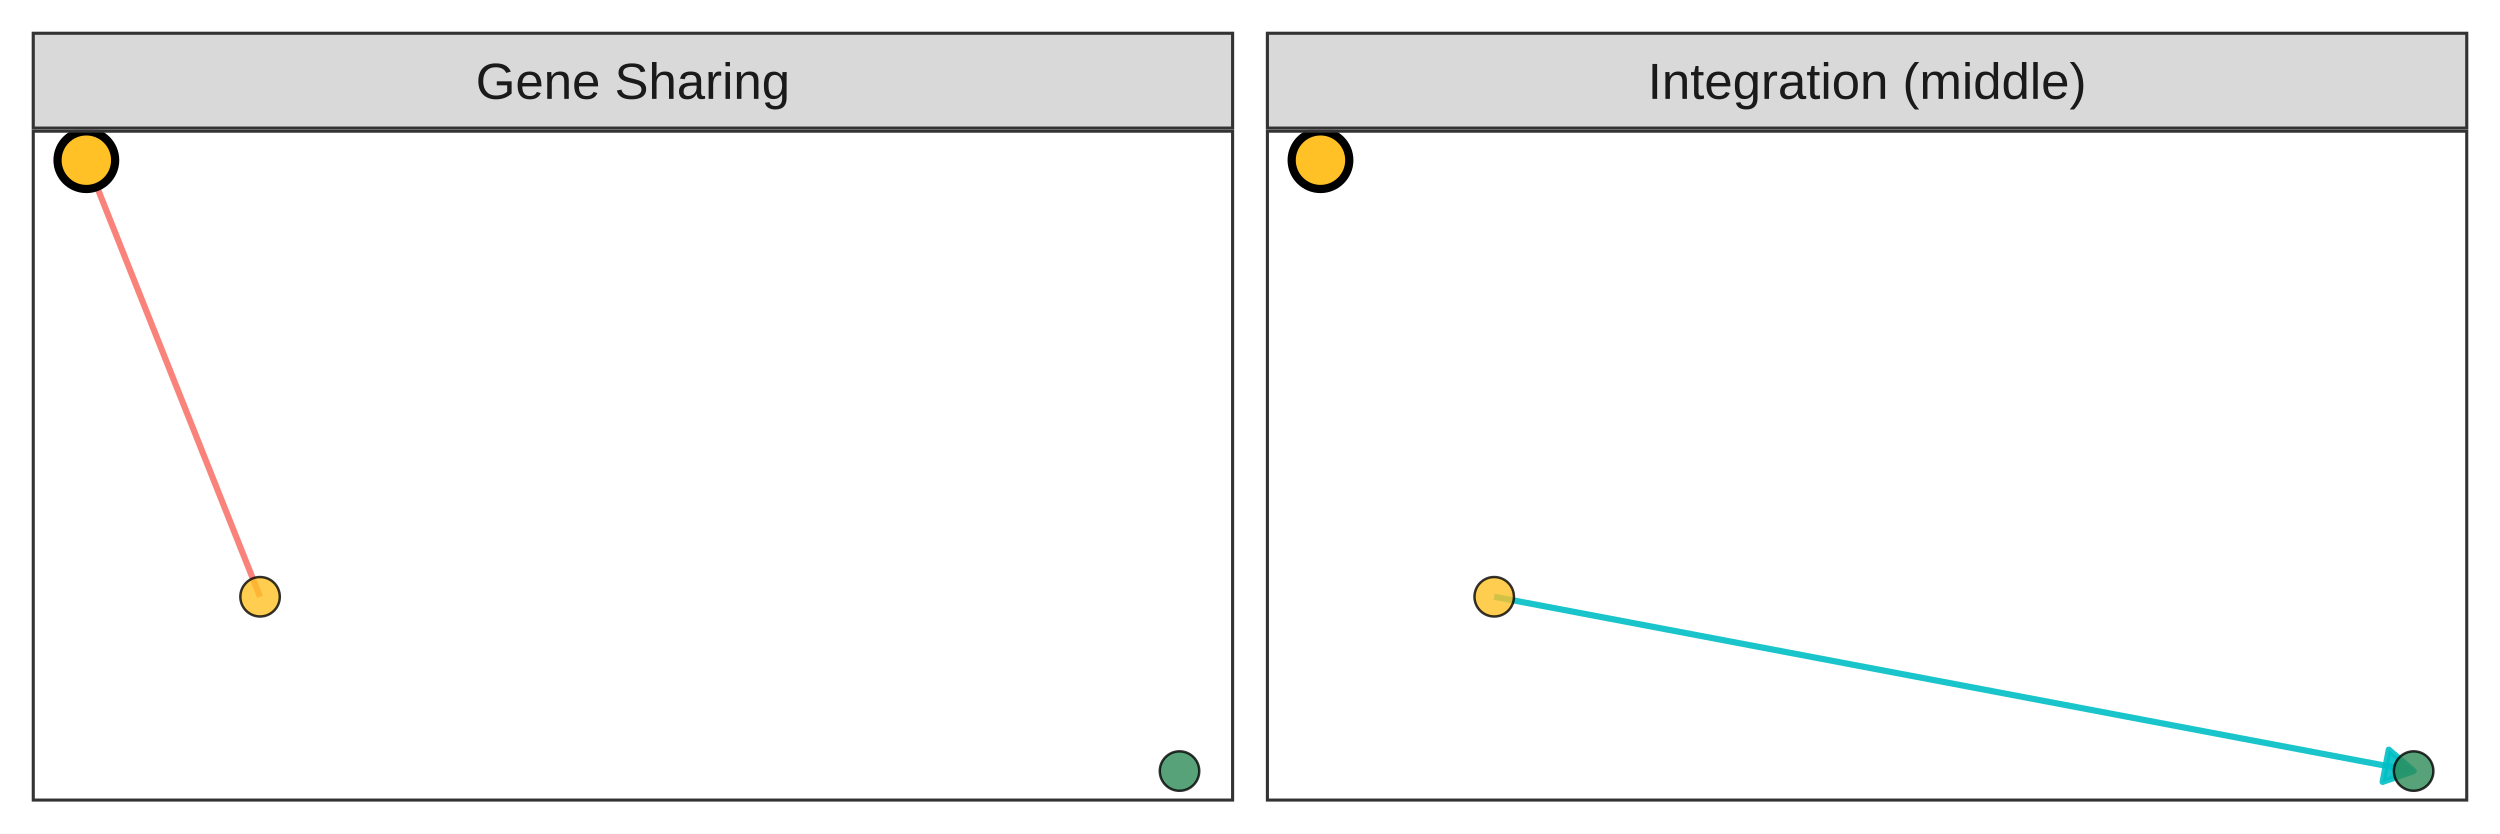
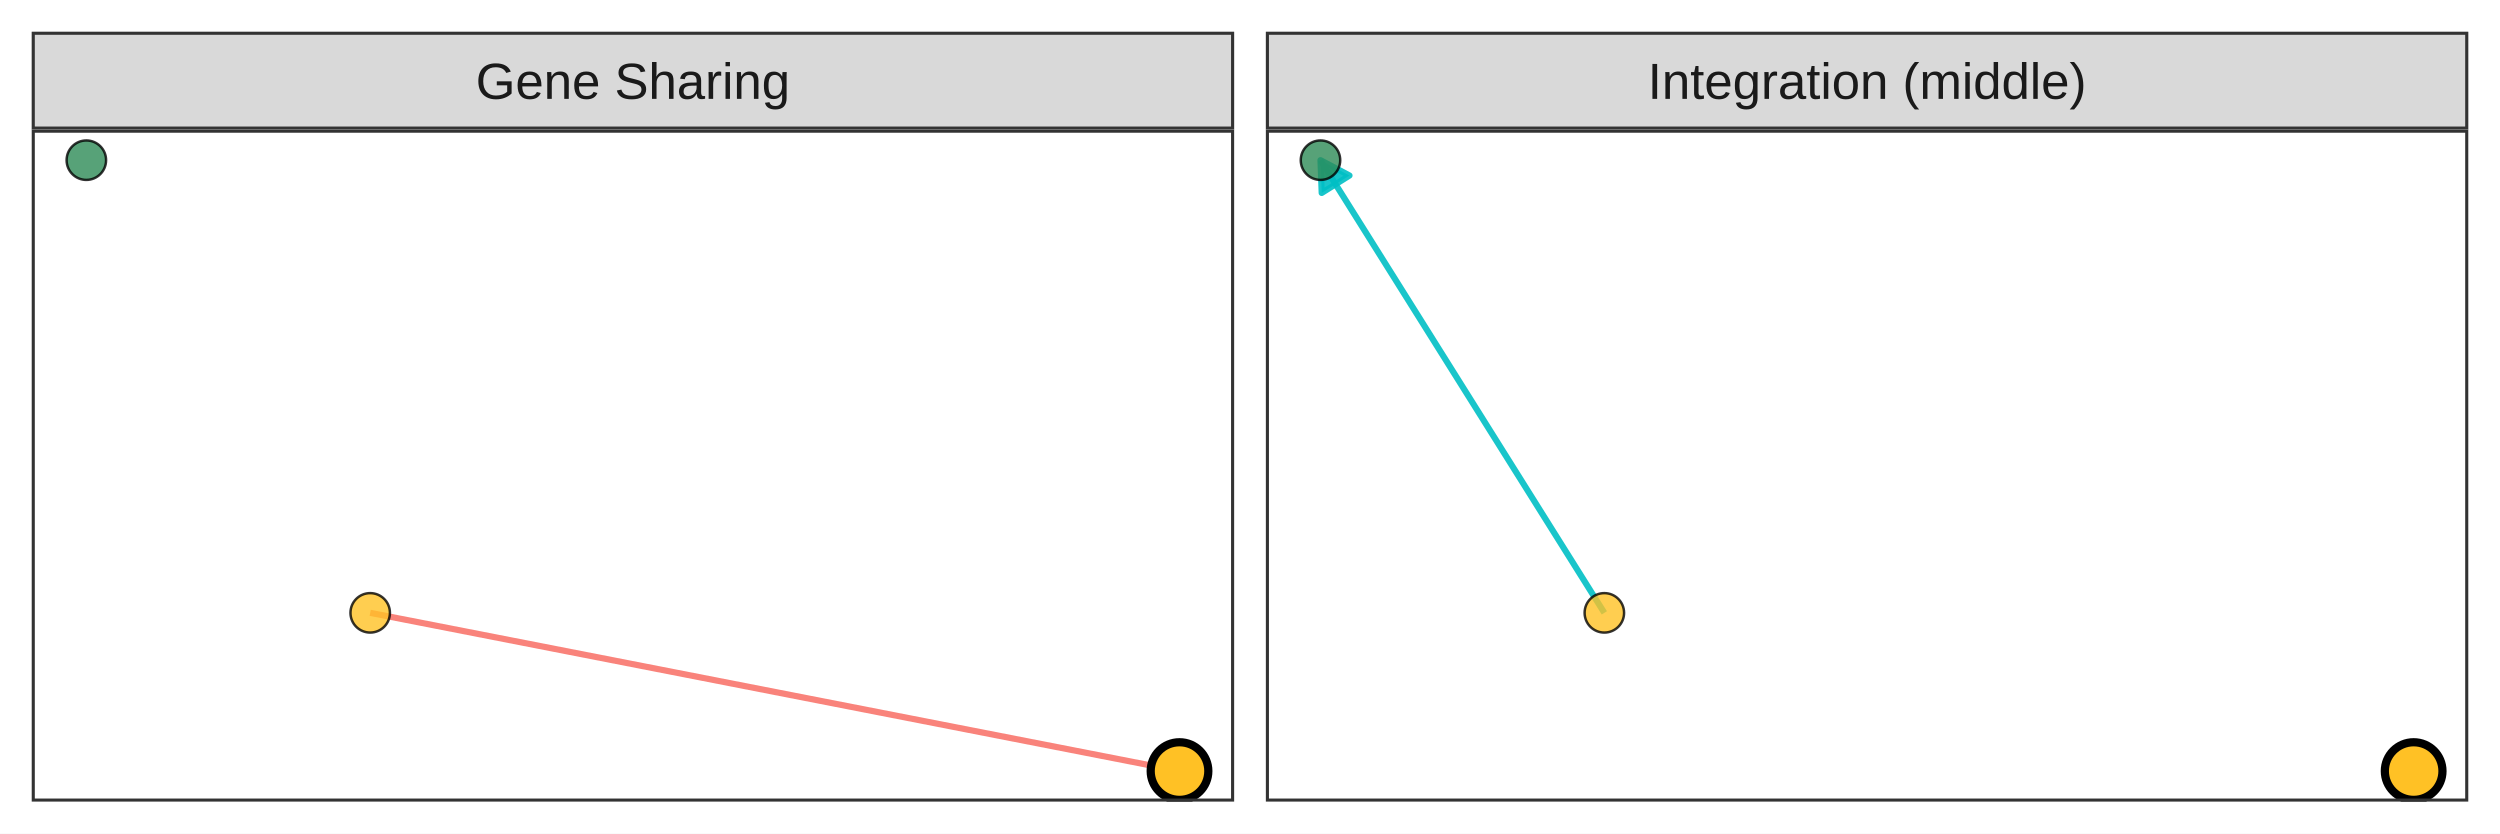
<svg xmlns="http://www.w3.org/2000/svg" width="432.00pt" height="144.00pt" viewBox="0 0 432.00 144.00">
  <g class="svglite">
    <defs>
      <style type="text/css">
    .svglite line, .svglite polyline, .svglite polygon, .svglite path, .svglite rect, .svglite circle {
      fill: none;
      stroke: #000000;
      stroke-linecap: round;
      stroke-linejoin: round;
      stroke-miterlimit: 10.00;
    }
    .svglite text {
      white-space: pre;
    }
    .svglite g.glyphgroup path {
      fill: inherit;
      stroke: none;
    }
  </style>
    </defs>
    <rect width="100%" height="100%" style="stroke: none; fill: #FFFFFF;" />
    <defs>
      <clipPath id="cpMC4wMHw0MzIuMDB8MC4wMHwxNDQuMDA=">
        <rect x="0.00" y="0.00" width="432.00" height="144.00" />
      </clipPath>
    </defs>
    <g clip-path="url(#cpMC4wMHw0MzIuMDB8MC4wMHwxNDQuMDA=)">
      <rect x="0" y="0.00" width="432.00" height="144.00" style="stroke-width: 1.07; stroke: #FFFFFF; fill: #FFFFFF;" />
    </g>
    <defs>
      <clipPath id="cpNS40OHwyMTMuMjZ8MjIuNDB8MTM4LjUy">
        <rect x="5.48" y="22.40" width="207.78" height="116.12" />
      </clipPath>
    </defs>
    <g clip-path="url(#cpNS40OHwyMTMuMjZ8MjIuNDB8MTM4LjUy)">
      <rect x="5.48" y="22.40" width="207.78" height="116.12" style="stroke-width: 1.07; stroke: none; fill: #FFFFFF;" />
-       <line x1="44.94" y1="103.12" x2="14.92" y2="27.68" style="stroke-width: 1.07; stroke: #F8766D; stroke-opacity: 0.90; stroke-linecap: butt;" />
-       <circle cx="203.82" cy="133.24" r="3.41" style="stroke-width: 0.43; stroke: #000000; stroke-opacity: 0.80; fill: #2E8B57; fill-opacity: 0.80;" />
-       <circle cx="44.94" cy="103.12" r="3.41" style="stroke-width: 0.43; stroke: #000000; stroke-opacity: 0.80; fill: #FFC125; fill-opacity: 0.80;" />
-       <circle cx="14.92" cy="27.68" r="4.98" style="stroke-width: 1.42; fill: #FFC125;" />
+       <line x1="63.97" y1="105.90" x2="203.82" y2="133.24" style="stroke-width: 1.07; stroke: #F8766D; stroke-opacity: 0.90; stroke-linecap: butt;" />
+       <circle cx="14.92" cy="27.68" r="3.41" style="stroke-width: 0.43; stroke: #000000; stroke-opacity: 0.80; fill: #2E8B57; fill-opacity: 0.80;" />
+       <circle cx="63.97" cy="105.90" r="3.41" style="stroke-width: 0.43; stroke: #000000; stroke-opacity: 0.80; fill: #FFC125; fill-opacity: 0.80;" />
+       <circle cx="203.82" cy="133.24" r="4.98" style="stroke-width: 1.42; fill: #FFC125;" />
      <rect x="5.48" y="22.40" width="207.78" height="116.12" style="stroke-width: 1.07; stroke: #333333;" />
    </g>
    <g clip-path="url(#cpMC4wMHw0MzIuMDB8MC4wMHwxNDQuMDA=)">
</g>
    <defs>
      <clipPath id="cpMjE4Ljc0fDQyNi41MnwyMi40MHwxMzguNTI=">
        <rect x="218.74" y="22.40" width="207.78" height="116.12" />
      </clipPath>
    </defs>
    <g clip-path="url(#cpMjE4Ljc0fDQyNi41MnwyMi40MHwxMzguNTI=)">
      <rect x="218.74" y="22.40" width="207.78" height="116.12" style="stroke-width: 1.07; stroke: none; fill: #FFFFFF;" />
-       <line x1="258.20" y1="103.12" x2="417.08" y2="133.24" style="stroke-width: 1.07; stroke: #00BFC4; stroke-opacity: 0.90; stroke-linecap: butt;" />
-       <polygon points="411.72,135.11 417.08,133.24 412.78,129.54 " style="stroke-width: 1.07; stroke: #00BFC4; stroke-opacity: 0.90; stroke-linecap: butt; fill: #00BFC4; fill-opacity: 0.90;" />
-       <circle cx="417.08" cy="133.24" r="3.41" style="stroke-width: 0.43; stroke: #000000; stroke-opacity: 0.80; fill: #2E8B57; fill-opacity: 0.80;" />
-       <circle cx="258.20" cy="103.12" r="3.41" style="stroke-width: 0.43; stroke: #000000; stroke-opacity: 0.80; fill: #FFC125; fill-opacity: 0.80;" />
-       <circle cx="228.18" cy="27.68" r="4.98" style="stroke-width: 1.42; fill: #FFC125;" />
+       <line x1="277.23" y1="105.90" x2="228.18" y2="27.68" style="stroke-width: 1.07; stroke: #00BFC4; stroke-opacity: 0.90; stroke-linecap: butt;" />
+       <polygon points="233.19,30.33 228.18,27.68 228.39,33.34 " style="stroke-width: 1.07; stroke: #00BFC4; stroke-opacity: 0.90; stroke-linecap: butt; fill: #00BFC4; fill-opacity: 0.90;" />
+       <circle cx="228.18" cy="27.68" r="3.41" style="stroke-width: 0.43; stroke: #000000; stroke-opacity: 0.80; fill: #2E8B57; fill-opacity: 0.80;" />
+       <circle cx="277.23" cy="105.90" r="3.41" style="stroke-width: 0.43; stroke: #000000; stroke-opacity: 0.80; fill: #FFC125; fill-opacity: 0.80;" />
+       <circle cx="417.08" cy="133.24" r="4.98" style="stroke-width: 1.42; fill: #FFC125;" />
      <rect x="218.74" y="22.40" width="207.78" height="116.12" style="stroke-width: 1.07; stroke: #333333;" />
    </g>
    <g clip-path="url(#cpMC4wMHw0MzIuMDB8MC4wMHwxNDQuMDA=)">
</g>
    <defs>
      <clipPath id="cpNS40OHwyMTMuMjZ8NS40OHwyMi40MA==">
        <rect x="5.48" y="5.48" width="207.78" height="16.92" />
      </clipPath>
    </defs>
    <g clip-path="url(#cpNS40OHwyMTMuMjZ8NS40OHwyMi40MA==)">
      <rect x="5.48" y="5.48" width="207.78" height="16.92" style="stroke-width: 1.07; stroke: #333333; fill: #D9D9D9;" />
      <text x="109.37" y="17.09" text-anchor="middle" style="font-size: 8.80px;fill: #1A1A1A; font-family: &quot;Arial&quot;;" textLength="54.27px" lengthAdjust="spacingAndGlyphs">Gene Sharing</text>
    </g>
    <g clip-path="url(#cpMC4wMHw0MzIuMDB8MC4wMHwxNDQuMDA=)">
</g>
    <defs>
      <clipPath id="cpMjE4Ljc0fDQyNi41Mnw1LjQ4fDIyLjQw">
        <rect x="218.74" y="5.48" width="207.78" height="16.92" />
      </clipPath>
    </defs>
    <g clip-path="url(#cpMjE4Ljc0fDQyNi41Mnw1LjQ4fDIyLjQw)">
      <rect x="218.74" y="5.48" width="207.78" height="16.92" style="stroke-width: 1.07; stroke: #333333; fill: #D9D9D9;" />
      <text x="322.63" y="17.09" text-anchor="middle" style="font-size: 8.80px;fill: #1A1A1A; font-family: &quot;Arial&quot;;" textLength="75.72px" lengthAdjust="spacingAndGlyphs">Integration (middle)</text>
    </g>
    <g clip-path="url(#cpMC4wMHw0MzIuMDB8MC4wMHwxNDQuMDA=)">
</g>
  </g>
</svg>
